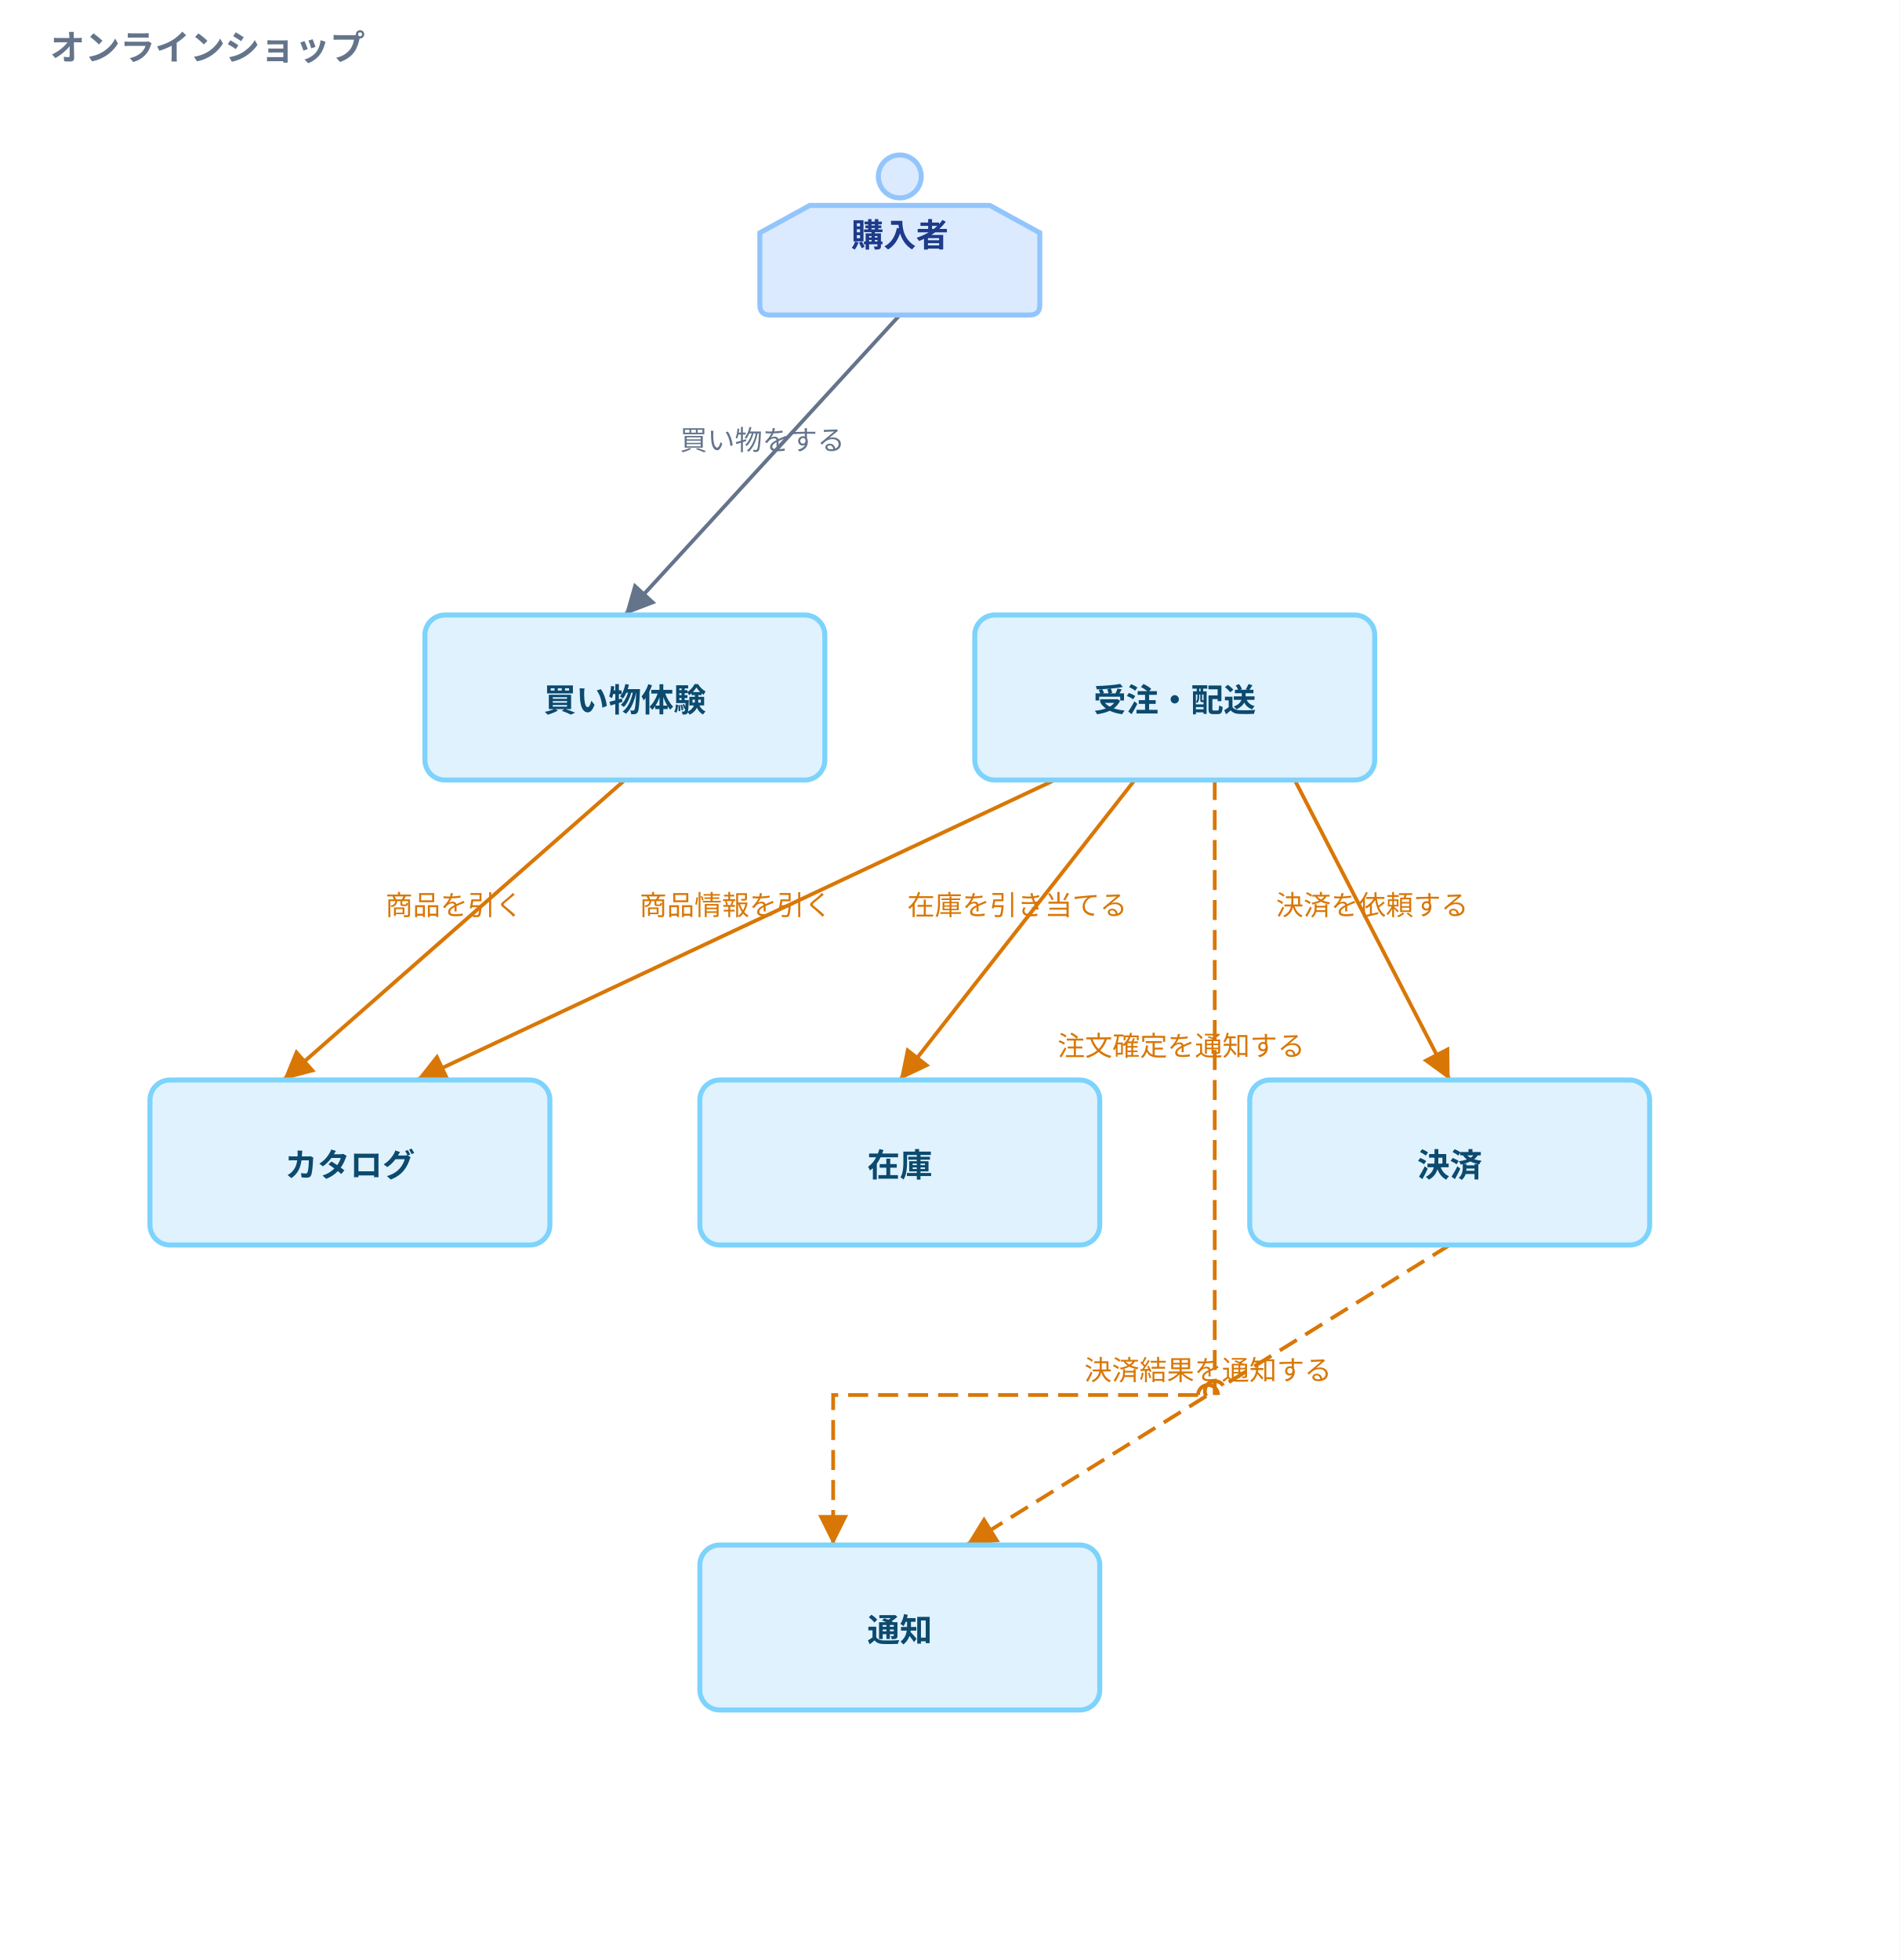
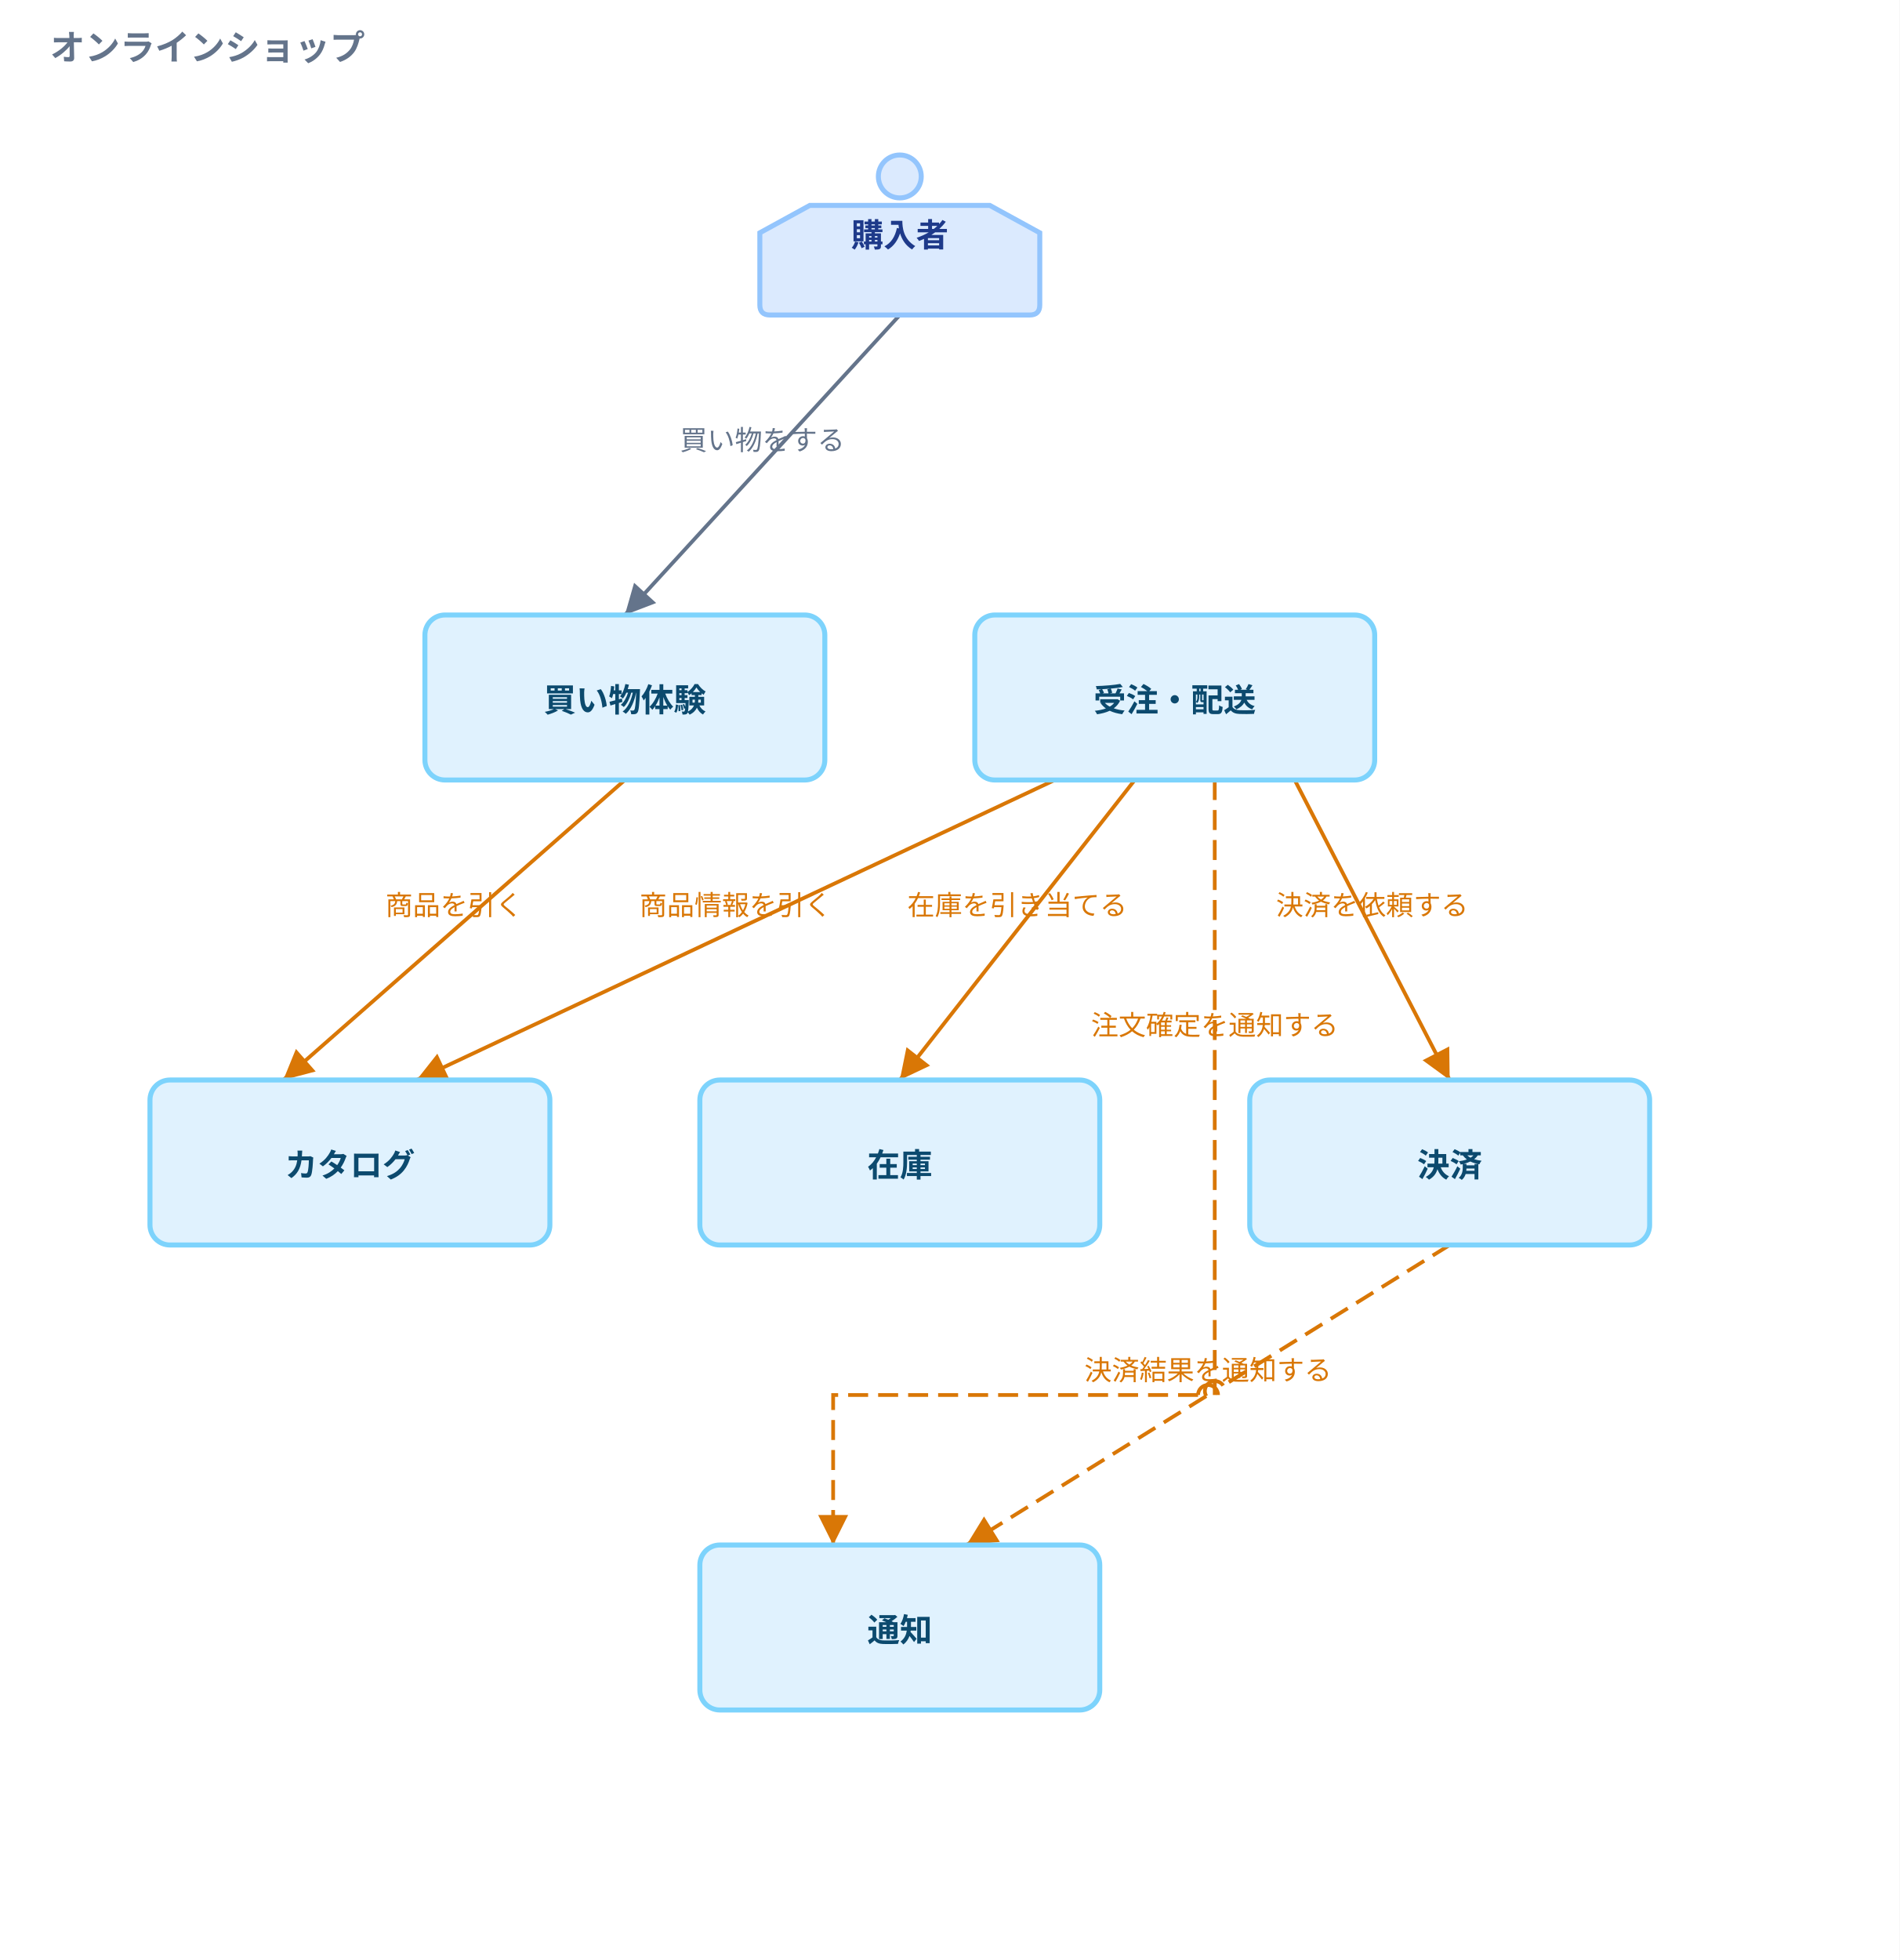
<svg xmlns="http://www.w3.org/2000/svg" viewBox="0 0 760 784" width="760" height="784">
  <defs>
    <marker id="arrow-default" viewBox="0 0 10 10" refX="10" refY="5" markerWidth="8" markerHeight="8" orient="auto-start-reverse">
      <path d="M 0 0 L 10 5 L 0 10 z" fill="#64748B" />
    </marker>
    <marker id="arrow-0" viewBox="0 0 10 10" refX="10" refY="5" markerWidth="8" markerHeight="8" orient="auto-start-reverse">
      <path d="M 0 0 L 10 5 L 0 10 z" fill="#D97706" />
    </marker>
  </defs>
  <rect width="760" height="784" fill="#FFFFFF" rx="0" />
  <text x="20" y="24" fill="#64748B" font-size="14px" font-family="sans-serif" font-weight="bold">オンラインショップ</text>
  <g class="edges">
    <g data-edge-from="Customer" data-edge-to="ShoppingService" data-edge-kind="sync" data-edge-canonical-id="Customer-&gt;ShoppingService" data-edge-label="買い物をする" class="krs-edge krs-edge--interactive">
      <line x1="360" y1="126" x2="250" y2="246" stroke="transparent" stroke-width="14" stroke-linecap="butt" class="krs-edge__hitline" />
      <line x1="360" y1="126" x2="250" y2="246" stroke="#64748B" stroke-width="1.5" marker-end="url(#arrow-default)" />
      <text x="305" y="180" text-anchor="middle" fill="#64748B" font-size="11px" font-family="sans-serif">買い物をする</text>
    </g>
    <g data-edge-from="ShoppingService" data-edge-to="CatalogService" data-edge-kind="sync" data-edge-canonical-id="ShoppingService-&gt;CatalogService" data-edge-label="商品を引く" class="krs-edge krs-edge--interactive">
      <line x1="250" y1="312" x2="113.333" y2="432" stroke="transparent" stroke-width="14" stroke-linecap="butt" class="krs-edge__hitline" />
      <line x1="250" y1="312" x2="113.333" y2="432" stroke="#D97706" stroke-width="1.5" marker-end="url(#arrow-0)" />
      <text x="181.667" y="366" text-anchor="middle" fill="#D97706" font-size="11px" font-family="sans-serif">商品を引く</text>
    </g>
    <g data-edge-from="OrderService" data-edge-to="CatalogService" data-edge-kind="sync" data-edge-canonical-id="OrderService-&gt;CatalogService" data-edge-label="商品情報を引く" class="krs-edge krs-edge--interactive">
      <line x1="422" y1="312" x2="166.667" y2="432" stroke="transparent" stroke-width="14" stroke-linecap="butt" class="krs-edge__hitline" />
      <line x1="422" y1="312" x2="166.667" y2="432" stroke="#D97706" stroke-width="1.5" marker-end="url(#arrow-0)" />
      <text x="294.333" y="366" text-anchor="middle" fill="#D97706" font-size="11px" font-family="sans-serif">商品情報を引く</text>
    </g>
    <g data-edge-from="OrderService" data-edge-to="InventoryService" data-edge-kind="sync" data-edge-canonical-id="OrderService-&gt;InventoryService" data-edge-label="在庫を引き当てる" class="krs-edge krs-edge--interactive">
      <line x1="454" y1="312" x2="360" y2="432" stroke="transparent" stroke-width="14" stroke-linecap="butt" class="krs-edge__hitline" />
      <line x1="454" y1="312" x2="360" y2="432" stroke="#D97706" stroke-width="1.5" marker-end="url(#arrow-0)" />
      <text x="407" y="366" text-anchor="middle" fill="#D97706" font-size="11px" font-family="sans-serif">在庫を引き当てる</text>
    </g>
    <g data-edge-from="OrderService" data-edge-to="PaymentService" data-edge-kind="sync" data-edge-canonical-id="OrderService-&gt;PaymentService" data-edge-label="決済を依頼する" class="krs-edge krs-edge--interactive">
      <line x1="518" y1="312" x2="580" y2="432" stroke="transparent" stroke-width="14" stroke-linecap="butt" class="krs-edge__hitline" />
      <line x1="518" y1="312" x2="580" y2="432" stroke="#D97706" stroke-width="1.5" marker-end="url(#arrow-0)" />
      <text x="549" y="366" text-anchor="middle" fill="#D97706" font-size="11px" font-family="sans-serif">決済を依頼する</text>
    </g>
    <g data-edge-from="OrderService" data-edge-to="NotificationService" data-edge-kind="async" data-edge-canonical-id="OrderService--&gt;NotificationService" data-edge-label="注文確定を通知する" class="krs-edge krs-edge--interactive">
      <polyline points="486,312 486,558 333.333,558 333.333,618" fill="none" stroke="transparent" stroke-width="14" stroke-linecap="butt" class="krs-edge__hitline" />
      <path d="M 486 312 L 486 558 L 486 558 M 479.33 558 L 333.33 558 L 333.33 618" fill="none" stroke="#D97706" stroke-width="1.5" stroke-dasharray="8 4" marker-end="url(#arrow-0)" />
-       <text x="472.578" y="422.303" text-anchor="middle" fill="#D97706" font-size="11px" font-family="sans-serif">注文確定を通知する</text>
+       <text x="486" y="414" text-anchor="middle" fill="#D97706" font-size="11px" font-family="sans-serif">注文確定を通知する</text>
    </g>
    <g data-edge-from="PaymentService" data-edge-to="NotificationService" data-edge-kind="async" data-edge-canonical-id="PaymentService--&gt;NotificationService" data-edge-label="決済結果を通知する" class="krs-edge krs-edge--interactive">
      <line x1="580" y1="498" x2="386.667" y2="618" stroke="transparent" stroke-width="14" stroke-linecap="butt" class="krs-edge__hitline" />
      <path d="M 580 498 L 489.4 554.24 M 482.6 558.45 L 386.67 618" fill="none" stroke="#D97706" stroke-width="1.5" stroke-dasharray="8 4" marker-end="url(#arrow-0)" />
      <text x="483.333" y="552" text-anchor="middle" fill="#D97706" font-size="11px" font-family="sans-serif">決済結果を通知する</text>
    </g>
  </g>
  <g class="crossing-marks">
    <path d="M 482.6 558.45 A 4 4 -31.83 0 1 489.4 554.24" fill="none" stroke="#D97706" stroke-width="1.5" />
    <path d="M 479.33 558 A 4 4 0 0 1 487.33 558" fill="none" stroke="#D97706" stroke-width="1.5" />
  </g>
  <g class="nodes">
    <g data-node-id="Customer" data-node-kind="user" data-has-children="false" data-has-description="false">
      <circle cx="360" cy="70.58" r="8.58" fill="#DBEAFE" stroke="#93C5FD" stroke-width="2" />
      <path d="M324 82.16 L396 82.16 L416 93.12 L416 122 Q416 126 412 126 L308 126 Q304 126 304 122 L304 93.12 Z" fill="#DBEAFE" stroke="#93C5FD" stroke-width="2" />
      <text x="360" y="93" text-anchor="middle" dominant-baseline="central" fill="#1E3A8A" font-size="13px" font-weight="bold" font-family="sans-serif">購入者</text>
    </g>
    <g data-node-id="ShoppingService" data-node-kind="service" data-has-children="true" data-has-description="false" style="cursor: pointer">
      <rect x="170" y="246" width="160" height="66" rx="8" ry="8" fill="#E0F2FE" stroke="#7DD3FC" stroke-width="2" />
      <text x="250" y="279" text-anchor="middle" dominant-baseline="central" fill="#0C4A6E" font-size="13px" font-weight="bold" font-family="sans-serif">買い物体験</text>
    </g>
    <g data-node-id="OrderService" data-node-kind="service" data-has-children="true" data-has-description="false" style="cursor: pointer">
      <rect x="390" y="246" width="160" height="66" rx="8" ry="8" fill="#E0F2FE" stroke="#7DD3FC" stroke-width="2" />
      <text x="470" y="279" text-anchor="middle" dominant-baseline="central" fill="#0C4A6E" font-size="13px" font-weight="bold" font-family="sans-serif">受注・配送</text>
    </g>
    <g data-node-id="CatalogService" data-node-kind="service" data-has-children="true" data-has-description="false" style="cursor: pointer">
      <rect x="60" y="432" width="160" height="66" rx="8" ry="8" fill="#E0F2FE" stroke="#7DD3FC" stroke-width="2" />
      <text x="140" y="465" text-anchor="middle" dominant-baseline="central" fill="#0C4A6E" font-size="13px" font-weight="bold" font-family="sans-serif">カタログ</text>
    </g>
    <g data-node-id="InventoryService" data-node-kind="service" data-has-children="true" data-has-description="false" style="cursor: pointer">
      <rect x="280" y="432" width="160" height="66" rx="8" ry="8" fill="#E0F2FE" stroke="#7DD3FC" stroke-width="2" />
      <text x="360" y="465" text-anchor="middle" dominant-baseline="central" fill="#0C4A6E" font-size="13px" font-weight="bold" font-family="sans-serif">在庫</text>
    </g>
    <g data-node-id="PaymentService" data-node-kind="service" data-has-children="true" data-has-description="false" style="cursor: pointer">
      <rect x="500" y="432" width="160" height="66" rx="8" ry="8" fill="#E0F2FE" stroke="#7DD3FC" stroke-width="2" />
      <text x="580" y="465" text-anchor="middle" dominant-baseline="central" fill="#0C4A6E" font-size="13px" font-weight="bold" font-family="sans-serif">決済</text>
    </g>
    <g data-node-id="NotificationService" data-node-kind="service" data-has-children="true" data-has-description="false" style="cursor: pointer">
      <rect x="280" y="618" width="160" height="66" rx="8" ry="8" fill="#E0F2FE" stroke="#7DD3FC" stroke-width="2" />
      <text x="360" y="651" text-anchor="middle" dominant-baseline="central" fill="#0C4A6E" font-size="13px" font-weight="bold" font-family="sans-serif">通知</text>
    </g>
  </g>
</svg>
